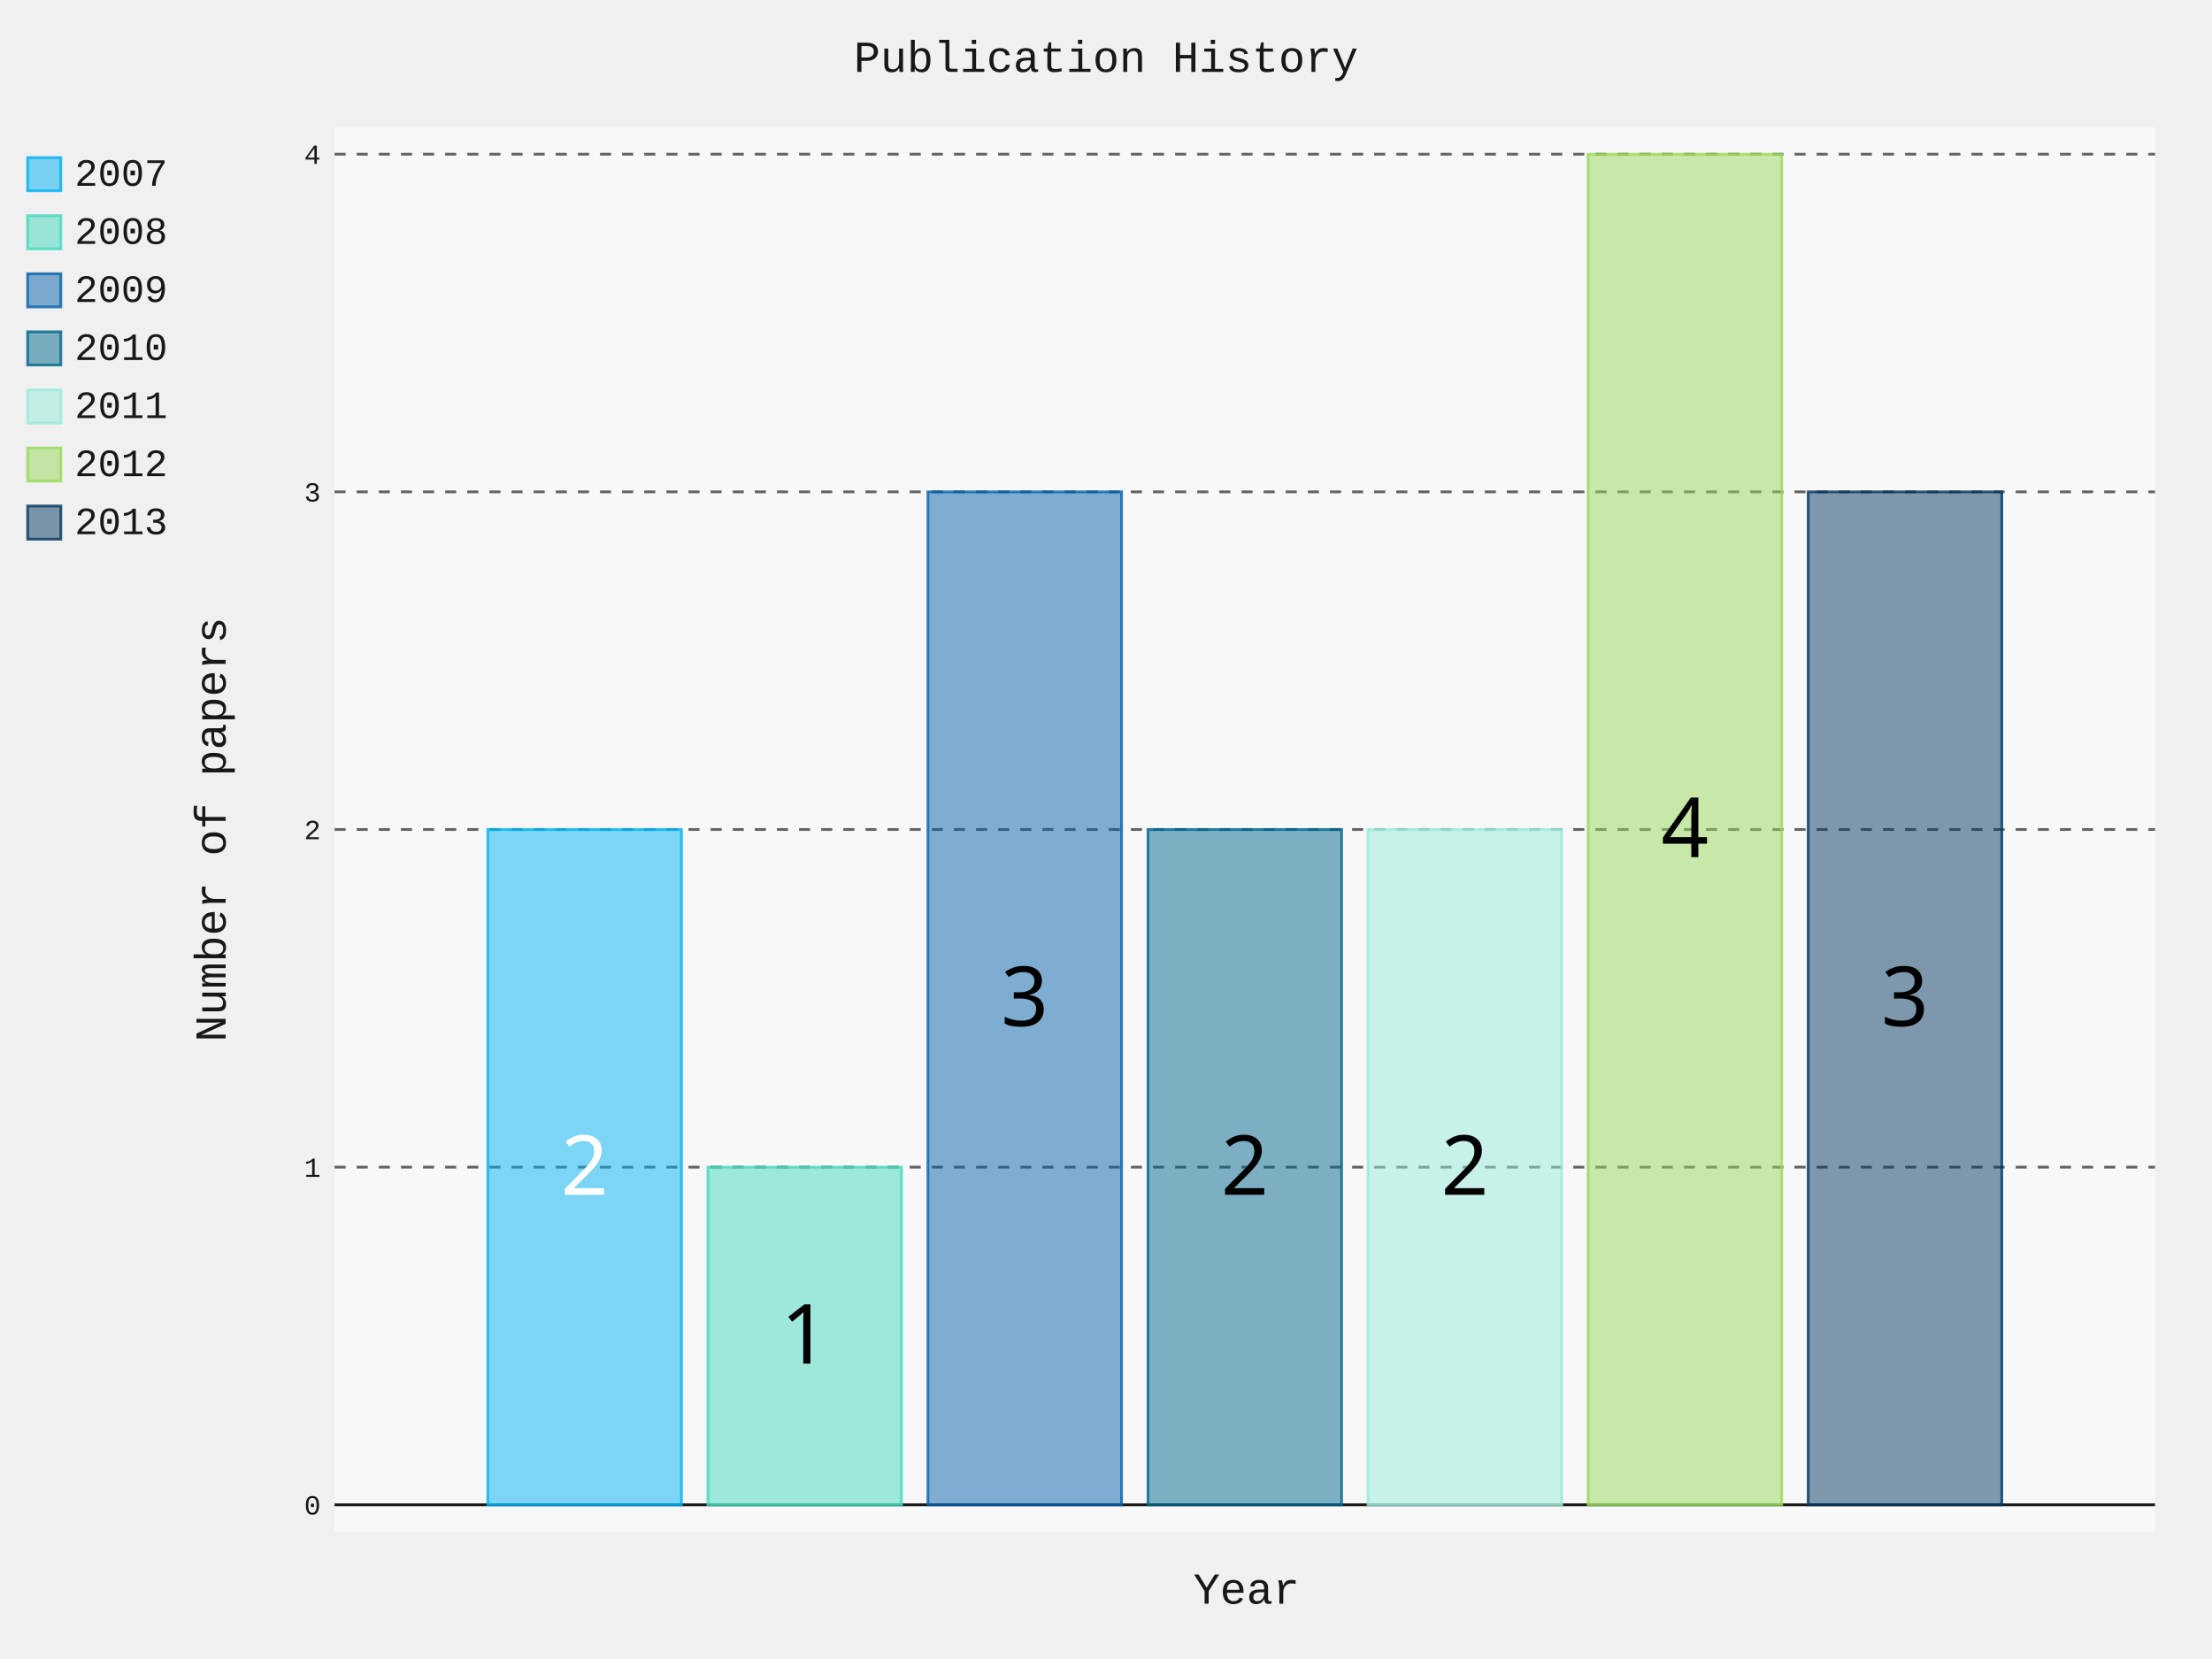
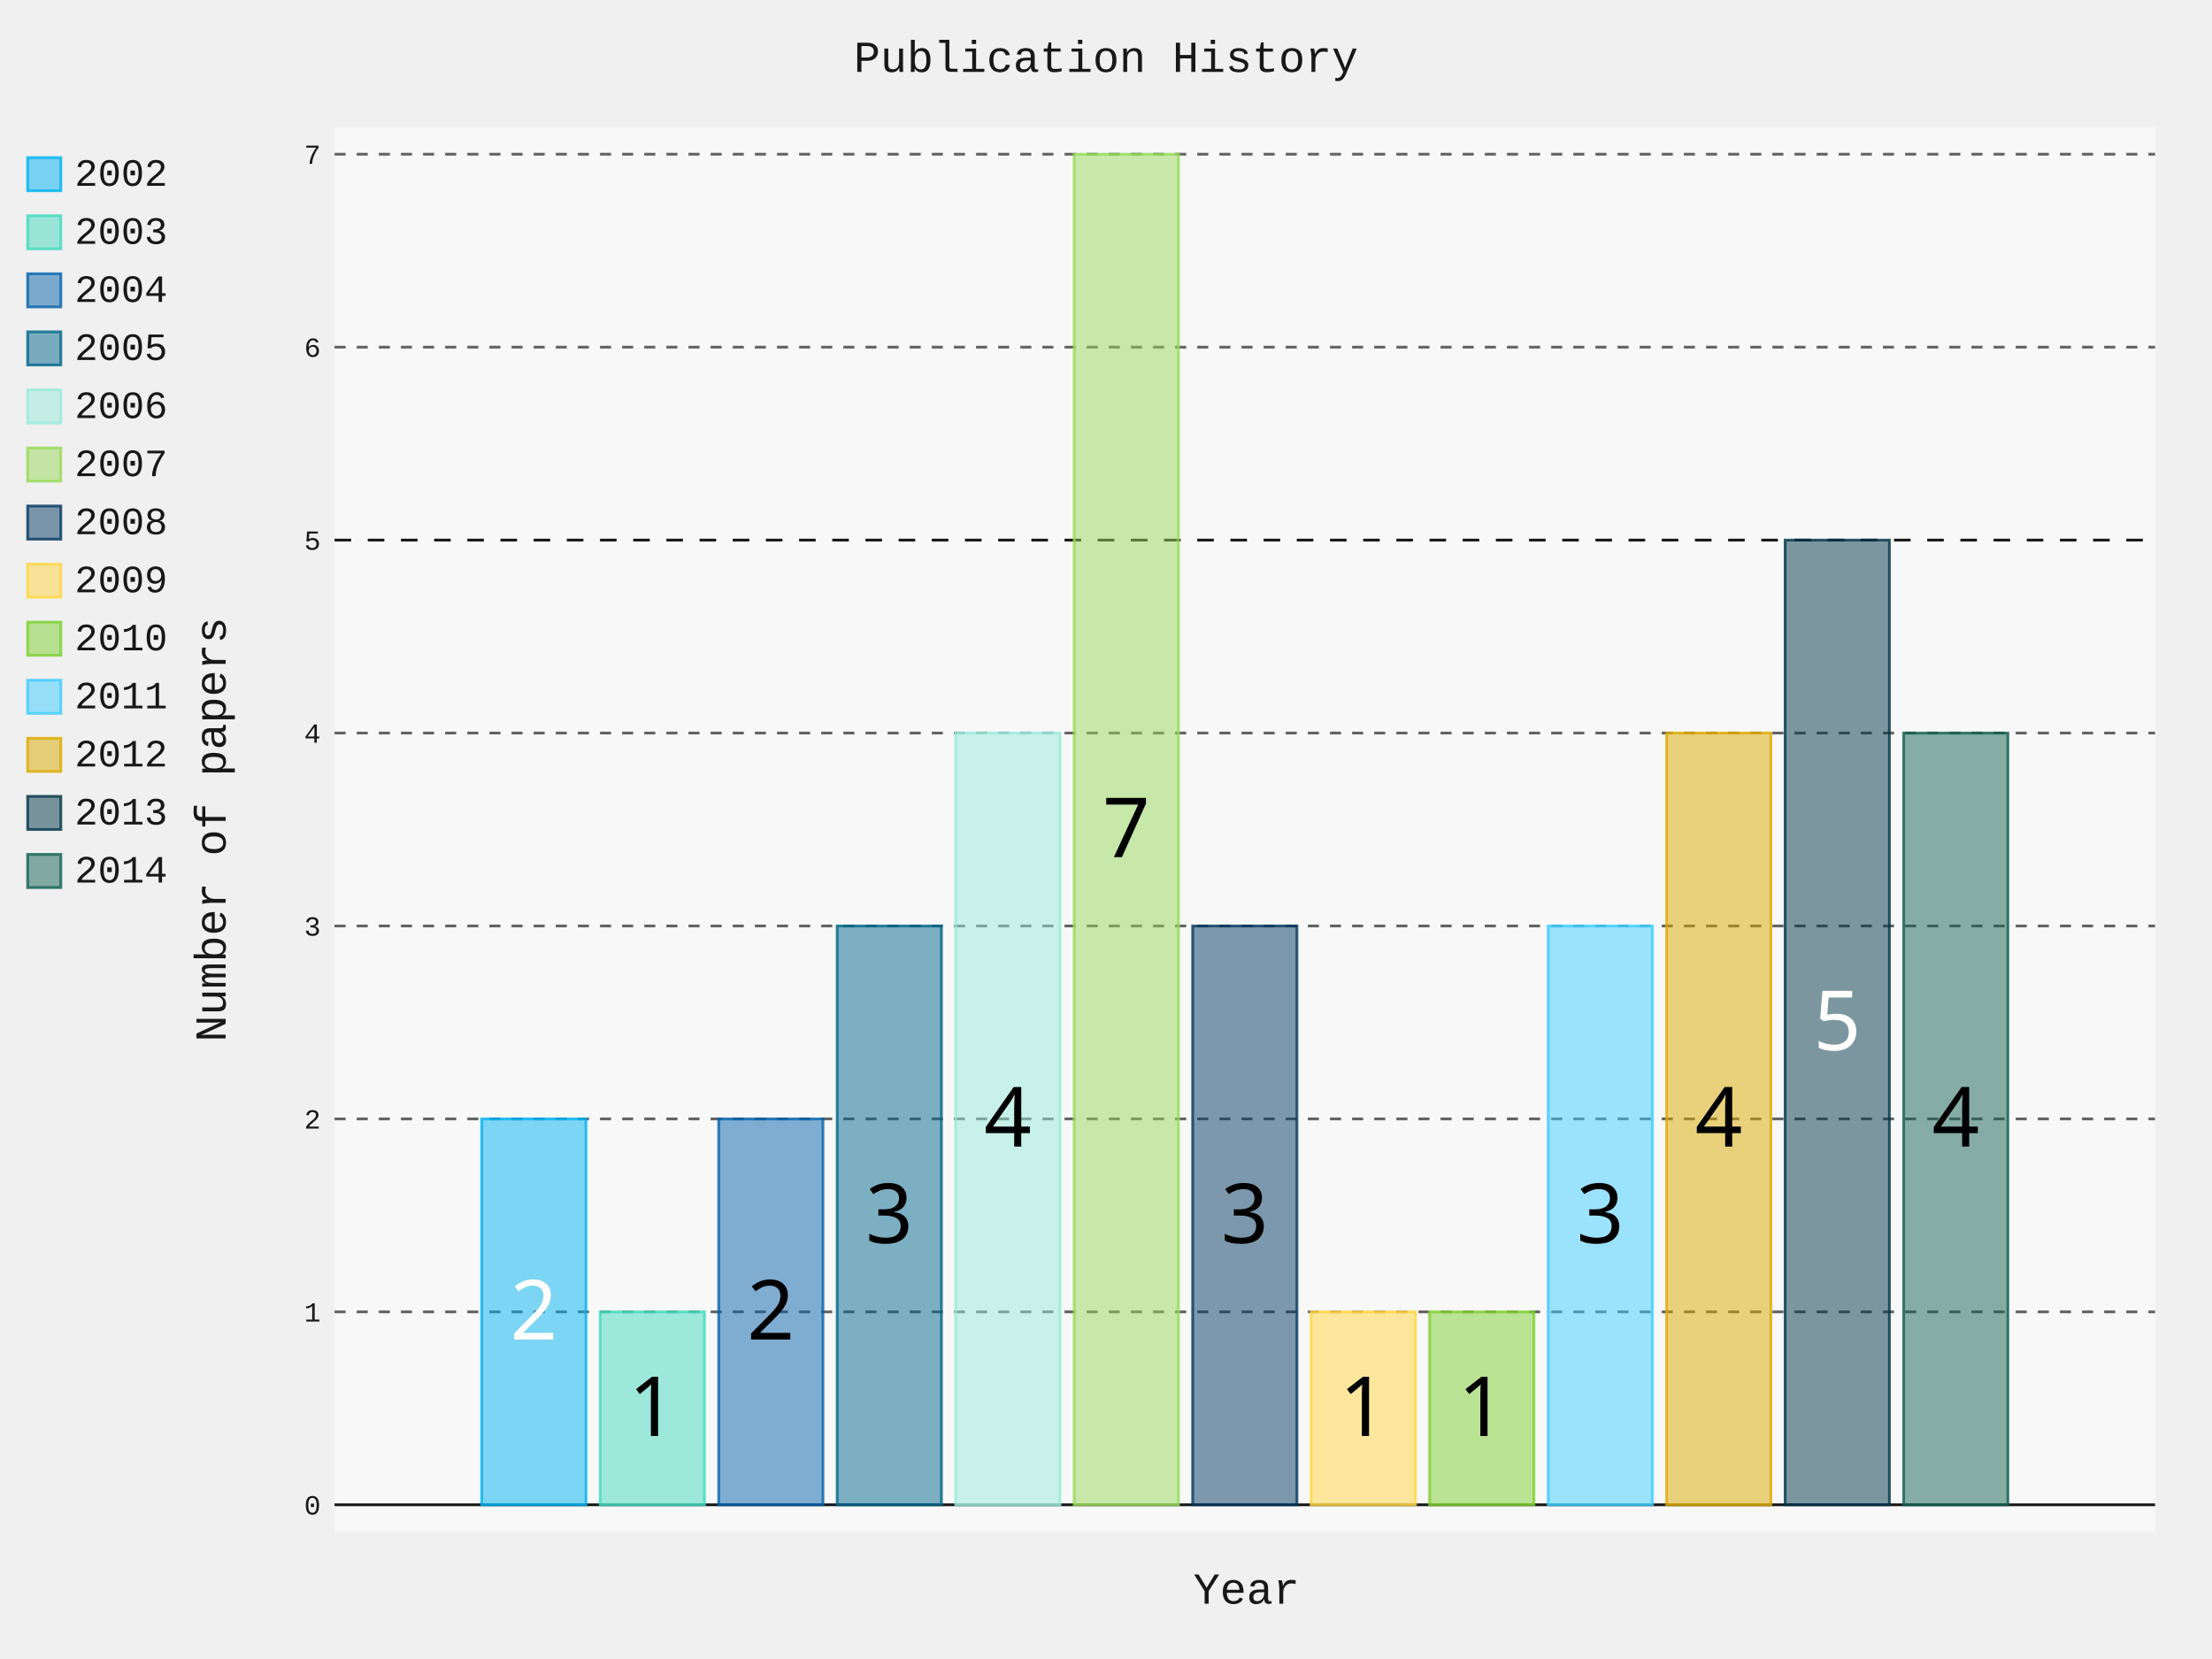
- <svg xmlns="http://www.w3.org/2000/svg" class="pygal-chart" id="chart-75381b32-f6bb-4164-895e-8e9db6a531f0" viewBox="0 0 800 600">
+ <svg xmlns="http://www.w3.org/2000/svg" class="pygal-chart" id="chart-023501da-0571-419b-9a32-f0ff6574e3ff" viewBox="0 0 800 600">
  <defs>
-     <style type="text/css">#chart-75381b32-f6bb-4164-895e-8e9db6a531f0{-webkit-user-select:none;-webkit-font-smoothing:antialiased;font-family:Consolas,"Liberation Mono",Menlo,Courier,monospace}#chart-75381b32-f6bb-4164-895e-8e9db6a531f0 .title{font-family:Consolas,"Liberation Mono",Menlo,Courier,monospace;font-size:16px}#chart-75381b32-f6bb-4164-895e-8e9db6a531f0 .legends .legend text{font-family:Consolas,"Liberation Mono",Menlo,Courier,monospace;font-size:14px}#chart-75381b32-f6bb-4164-895e-8e9db6a531f0 .axis text{font-family:Consolas,"Liberation Mono",Menlo,Courier,monospace;font-size:10px}#chart-75381b32-f6bb-4164-895e-8e9db6a531f0 .axis text.major{font-family:Consolas,"Liberation Mono",Menlo,Courier,monospace;font-size:10px}#chart-75381b32-f6bb-4164-895e-8e9db6a531f0 .text-overlay text.value{font-family:Raleway;font-size:30px}#chart-75381b32-f6bb-4164-895e-8e9db6a531f0 .text-overlay text.label{font-family:Consolas,"Liberation Mono",Menlo,Courier,monospace;font-size:10px}#chart-75381b32-f6bb-4164-895e-8e9db6a531f0 .tooltip{font-family:Consolas,"Liberation Mono",Menlo,Courier,monospace;font-size:14px}#chart-75381b32-f6bb-4164-895e-8e9db6a531f0 text.no_data{font-family:Consolas,"Liberation Mono",Menlo,Courier,monospace;font-size:64px}
- #chart-75381b32-f6bb-4164-895e-8e9db6a531f0{background-color:#f0f0f0}#chart-75381b32-f6bb-4164-895e-8e9db6a531f0 path,#chart-75381b32-f6bb-4164-895e-8e9db6a531f0 line,#chart-75381b32-f6bb-4164-895e-8e9db6a531f0 rect,#chart-75381b32-f6bb-4164-895e-8e9db6a531f0 circle{-webkit-transition:250ms ease-in;-moz-transition:250ms ease-in;transition:250ms ease-in}#chart-75381b32-f6bb-4164-895e-8e9db6a531f0 .graph &gt; .background{fill:#f0f0f0}#chart-75381b32-f6bb-4164-895e-8e9db6a531f0 .plot &gt; .background{fill:#f8f8f8}#chart-75381b32-f6bb-4164-895e-8e9db6a531f0 .graph{fill:rgba(0,0,0,0.9)}#chart-75381b32-f6bb-4164-895e-8e9db6a531f0 text.no_data{fill:rgba(0,0,0,0.9)}#chart-75381b32-f6bb-4164-895e-8e9db6a531f0 .title{fill:rgba(0,0,0,0.9)}#chart-75381b32-f6bb-4164-895e-8e9db6a531f0 .legends .legend text{fill:rgba(0,0,0,0.9)}#chart-75381b32-f6bb-4164-895e-8e9db6a531f0 .legends .legend:hover text{fill:rgba(0,0,0,0.9)}#chart-75381b32-f6bb-4164-895e-8e9db6a531f0 .axis .line{stroke:rgba(0,0,0,0.9)}#chart-75381b32-f6bb-4164-895e-8e9db6a531f0 .axis .guide.line{stroke:rgba(0,0,0,0.6)}#chart-75381b32-f6bb-4164-895e-8e9db6a531f0 .axis .major.line{stroke:rgba(0,0,0,0.9)}#chart-75381b32-f6bb-4164-895e-8e9db6a531f0 .axis text.major{fill:rgba(0,0,0,0.9)}#chart-75381b32-f6bb-4164-895e-8e9db6a531f0 .axis.y .guides:hover .guide.line,#chart-75381b32-f6bb-4164-895e-8e9db6a531f0 .line-graph .axis.x .guides:hover .guide.line,#chart-75381b32-f6bb-4164-895e-8e9db6a531f0 .stackedline-graph .axis.x .guides:hover .guide.line,#chart-75381b32-f6bb-4164-895e-8e9db6a531f0 .xy-graph .axis.x .guides:hover .guide.line{stroke:rgba(0,0,0,0.9)}#chart-75381b32-f6bb-4164-895e-8e9db6a531f0 .axis .guides:hover text{fill:rgba(0,0,0,0.9)}#chart-75381b32-f6bb-4164-895e-8e9db6a531f0 .reactive{fill-opacity:.5;stroke-opacity:.8}#chart-75381b32-f6bb-4164-895e-8e9db6a531f0 .ci{stroke:rgba(0,0,0,0.9)}#chart-75381b32-f6bb-4164-895e-8e9db6a531f0 .reactive.active,#chart-75381b32-f6bb-4164-895e-8e9db6a531f0 .active .reactive{fill-opacity:.9;stroke-opacity:.9;stroke-width:4}#chart-75381b32-f6bb-4164-895e-8e9db6a531f0 .ci .reactive.active{stroke-width:1.5}#chart-75381b32-f6bb-4164-895e-8e9db6a531f0 .series text{fill:rgba(0,0,0,0.9)}#chart-75381b32-f6bb-4164-895e-8e9db6a531f0 .tooltip rect{fill:#f8f8f8;stroke:rgba(0,0,0,0.9);-webkit-transition:opacity 250ms ease-in;-moz-transition:opacity 250ms ease-in;transition:opacity 250ms ease-in}#chart-75381b32-f6bb-4164-895e-8e9db6a531f0 .tooltip .label{fill:rgba(0,0,0,0.9)}#chart-75381b32-f6bb-4164-895e-8e9db6a531f0 .tooltip .label{fill:rgba(0,0,0,0.9)}#chart-75381b32-f6bb-4164-895e-8e9db6a531f0 .tooltip .legend{font-size:.8em;fill:rgba(0,0,0,0.6)}#chart-75381b32-f6bb-4164-895e-8e9db6a531f0 .tooltip .x_label{font-size:.6em;fill:rgba(0,0,0,0.9)}#chart-75381b32-f6bb-4164-895e-8e9db6a531f0 .tooltip .xlink{font-size:.5em;text-decoration:underline}#chart-75381b32-f6bb-4164-895e-8e9db6a531f0 .tooltip .value{font-size:1.5em}#chart-75381b32-f6bb-4164-895e-8e9db6a531f0 .bound{font-size:.5em}#chart-75381b32-f6bb-4164-895e-8e9db6a531f0 .max-value{font-size:.75em;fill:rgba(0,0,0,0.6)}#chart-75381b32-f6bb-4164-895e-8e9db6a531f0 .map-element{fill:#f8f8f8;stroke:rgba(0,0,0,0.6) !important}#chart-75381b32-f6bb-4164-895e-8e9db6a531f0 .map-element .reactive{fill-opacity:inherit;stroke-opacity:inherit}#chart-75381b32-f6bb-4164-895e-8e9db6a531f0 .color-0,#chart-75381b32-f6bb-4164-895e-8e9db6a531f0 .color-0 a:visited{stroke:#00b2f0;fill:#00b2f0}#chart-75381b32-f6bb-4164-895e-8e9db6a531f0 .color-1,#chart-75381b32-f6bb-4164-895e-8e9db6a531f0 .color-1 a:visited{stroke:#43d9be;fill:#43d9be}#chart-75381b32-f6bb-4164-895e-8e9db6a531f0 .color-2,#chart-75381b32-f6bb-4164-895e-8e9db6a531f0 .color-2 a:visited{stroke:#0662ab;fill:#0662ab}#chart-75381b32-f6bb-4164-895e-8e9db6a531f0 .color-3,#chart-75381b32-f6bb-4164-895e-8e9db6a531f0 .color-3 a:visited{stroke:#00668a;fill:#00668a}#chart-75381b32-f6bb-4164-895e-8e9db6a531f0 .color-4,#chart-75381b32-f6bb-4164-895e-8e9db6a531f0 .color-4 a:visited{stroke:#98eadb;fill:#98eadb}#chart-75381b32-f6bb-4164-895e-8e9db6a531f0 .color-5,#chart-75381b32-f6bb-4164-895e-8e9db6a531f0 .color-5 a:visited{stroke:#97d959;fill:#97d959}#chart-75381b32-f6bb-4164-895e-8e9db6a531f0 .color-6,#chart-75381b32-f6bb-4164-895e-8e9db6a531f0 .color-6 a:visited{stroke:#033861;fill:#033861}#chart-75381b32-f6bb-4164-895e-8e9db6a531f0 .text-overlay .color-0 text{fill:white}#chart-75381b32-f6bb-4164-895e-8e9db6a531f0 .text-overlay .color-1 text{fill:black}#chart-75381b32-f6bb-4164-895e-8e9db6a531f0 .text-overlay .color-2 text{fill:black}#chart-75381b32-f6bb-4164-895e-8e9db6a531f0 .text-overlay .color-3 text{fill:black}#chart-75381b32-f6bb-4164-895e-8e9db6a531f0 .text-overlay .color-4 text{fill:black}#chart-75381b32-f6bb-4164-895e-8e9db6a531f0 .text-overlay .color-5 text{fill:black}#chart-75381b32-f6bb-4164-895e-8e9db6a531f0 .text-overlay .color-6 text{fill:black}
- #chart-75381b32-f6bb-4164-895e-8e9db6a531f0 text.no_data{text-anchor:middle}#chart-75381b32-f6bb-4164-895e-8e9db6a531f0 .guide.line{fill:none}#chart-75381b32-f6bb-4164-895e-8e9db6a531f0 .centered{text-anchor:middle}#chart-75381b32-f6bb-4164-895e-8e9db6a531f0 .title{text-anchor:middle}#chart-75381b32-f6bb-4164-895e-8e9db6a531f0 .legends .legend text{fill-opacity:1}#chart-75381b32-f6bb-4164-895e-8e9db6a531f0 .axis.x text{text-anchor:middle}#chart-75381b32-f6bb-4164-895e-8e9db6a531f0 .axis.x:not(.web) text[transform]{text-anchor:start}#chart-75381b32-f6bb-4164-895e-8e9db6a531f0 .axis.x:not(.web) text[transform].backwards{text-anchor:end}#chart-75381b32-f6bb-4164-895e-8e9db6a531f0 .axis.y text{text-anchor:end}#chart-75381b32-f6bb-4164-895e-8e9db6a531f0 .axis.y text[transform].backwards{text-anchor:start}#chart-75381b32-f6bb-4164-895e-8e9db6a531f0 .axis.y2 text{text-anchor:start}#chart-75381b32-f6bb-4164-895e-8e9db6a531f0 .axis.y2 text[transform].backwards{text-anchor:end}#chart-75381b32-f6bb-4164-895e-8e9db6a531f0 .axis .guide.line{stroke-dasharray:4,4}#chart-75381b32-f6bb-4164-895e-8e9db6a531f0 .axis .major.guide.line{stroke-dasharray:6,6}#chart-75381b32-f6bb-4164-895e-8e9db6a531f0 .horizontal .axis.y .guide.line,#chart-75381b32-f6bb-4164-895e-8e9db6a531f0 .horizontal .axis.y2 .guide.line,#chart-75381b32-f6bb-4164-895e-8e9db6a531f0 .vertical .axis.x .guide.line{opacity:0}#chart-75381b32-f6bb-4164-895e-8e9db6a531f0 .horizontal .axis.always_show .guide.line,#chart-75381b32-f6bb-4164-895e-8e9db6a531f0 .vertical .axis.always_show .guide.line{opacity:1 !important}#chart-75381b32-f6bb-4164-895e-8e9db6a531f0 .axis.y .guides:hover .guide.line,#chart-75381b32-f6bb-4164-895e-8e9db6a531f0 .axis.y2 .guides:hover .guide.line,#chart-75381b32-f6bb-4164-895e-8e9db6a531f0 .axis.x .guides:hover .guide.line{opacity:1}#chart-75381b32-f6bb-4164-895e-8e9db6a531f0 .axis .guides:hover text{opacity:1}#chart-75381b32-f6bb-4164-895e-8e9db6a531f0 .nofill{fill:none}#chart-75381b32-f6bb-4164-895e-8e9db6a531f0 .subtle-fill{fill-opacity:.2}#chart-75381b32-f6bb-4164-895e-8e9db6a531f0 .dot{stroke-width:1px;fill-opacity:1}#chart-75381b32-f6bb-4164-895e-8e9db6a531f0 .dot.active{stroke-width:5px}#chart-75381b32-f6bb-4164-895e-8e9db6a531f0 .dot.negative{fill:transparent}#chart-75381b32-f6bb-4164-895e-8e9db6a531f0 text,#chart-75381b32-f6bb-4164-895e-8e9db6a531f0 tspan{stroke:none !important}#chart-75381b32-f6bb-4164-895e-8e9db6a531f0 .series text.active{opacity:1}#chart-75381b32-f6bb-4164-895e-8e9db6a531f0 .tooltip rect{fill-opacity:.95;stroke-width:.5}#chart-75381b32-f6bb-4164-895e-8e9db6a531f0 .tooltip text{fill-opacity:1}#chart-75381b32-f6bb-4164-895e-8e9db6a531f0 .showable{visibility:hidden}#chart-75381b32-f6bb-4164-895e-8e9db6a531f0 .showable.shown{visibility:visible}#chart-75381b32-f6bb-4164-895e-8e9db6a531f0 .gauge-background{fill:rgba(229,229,229,1);stroke:none}#chart-75381b32-f6bb-4164-895e-8e9db6a531f0 .bg-lines{stroke:#f0f0f0;stroke-width:2px}</style>
+     <style type="text/css">#chart-023501da-0571-419b-9a32-f0ff6574e3ff{-webkit-user-select:none;-webkit-font-smoothing:antialiased;font-family:Consolas,"Liberation Mono",Menlo,Courier,monospace}#chart-023501da-0571-419b-9a32-f0ff6574e3ff .title{font-family:Consolas,"Liberation Mono",Menlo,Courier,monospace;font-size:16px}#chart-023501da-0571-419b-9a32-f0ff6574e3ff .legends .legend text{font-family:Consolas,"Liberation Mono",Menlo,Courier,monospace;font-size:14px}#chart-023501da-0571-419b-9a32-f0ff6574e3ff .axis text{font-family:Consolas,"Liberation Mono",Menlo,Courier,monospace;font-size:10px}#chart-023501da-0571-419b-9a32-f0ff6574e3ff .axis text.major{font-family:Consolas,"Liberation Mono",Menlo,Courier,monospace;font-size:10px}#chart-023501da-0571-419b-9a32-f0ff6574e3ff .text-overlay text.value{font-family:Raleway;font-size:30px}#chart-023501da-0571-419b-9a32-f0ff6574e3ff .text-overlay text.label{font-family:Consolas,"Liberation Mono",Menlo,Courier,monospace;font-size:10px}#chart-023501da-0571-419b-9a32-f0ff6574e3ff .tooltip{font-family:Consolas,"Liberation Mono",Menlo,Courier,monospace;font-size:14px}#chart-023501da-0571-419b-9a32-f0ff6574e3ff text.no_data{font-family:Consolas,"Liberation Mono",Menlo,Courier,monospace;font-size:64px}
+ #chart-023501da-0571-419b-9a32-f0ff6574e3ff{background-color:#f0f0f0}#chart-023501da-0571-419b-9a32-f0ff6574e3ff path,#chart-023501da-0571-419b-9a32-f0ff6574e3ff line,#chart-023501da-0571-419b-9a32-f0ff6574e3ff rect,#chart-023501da-0571-419b-9a32-f0ff6574e3ff circle{-webkit-transition:250ms ease-in;-moz-transition:250ms ease-in;transition:250ms ease-in}#chart-023501da-0571-419b-9a32-f0ff6574e3ff .graph &gt; .background{fill:#f0f0f0}#chart-023501da-0571-419b-9a32-f0ff6574e3ff .plot &gt; .background{fill:#f8f8f8}#chart-023501da-0571-419b-9a32-f0ff6574e3ff .graph{fill:rgba(0,0,0,0.9)}#chart-023501da-0571-419b-9a32-f0ff6574e3ff text.no_data{fill:rgba(0,0,0,0.9)}#chart-023501da-0571-419b-9a32-f0ff6574e3ff .title{fill:rgba(0,0,0,0.9)}#chart-023501da-0571-419b-9a32-f0ff6574e3ff .legends .legend text{fill:rgba(0,0,0,0.9)}#chart-023501da-0571-419b-9a32-f0ff6574e3ff .legends .legend:hover text{fill:rgba(0,0,0,0.9)}#chart-023501da-0571-419b-9a32-f0ff6574e3ff .axis .line{stroke:rgba(0,0,0,0.9)}#chart-023501da-0571-419b-9a32-f0ff6574e3ff .axis .guide.line{stroke:rgba(0,0,0,0.6)}#chart-023501da-0571-419b-9a32-f0ff6574e3ff .axis .major.line{stroke:rgba(0,0,0,0.9)}#chart-023501da-0571-419b-9a32-f0ff6574e3ff .axis text.major{fill:rgba(0,0,0,0.9)}#chart-023501da-0571-419b-9a32-f0ff6574e3ff .axis.y .guides:hover .guide.line,#chart-023501da-0571-419b-9a32-f0ff6574e3ff .line-graph .axis.x .guides:hover .guide.line,#chart-023501da-0571-419b-9a32-f0ff6574e3ff .stackedline-graph .axis.x .guides:hover .guide.line,#chart-023501da-0571-419b-9a32-f0ff6574e3ff .xy-graph .axis.x .guides:hover .guide.line{stroke:rgba(0,0,0,0.9)}#chart-023501da-0571-419b-9a32-f0ff6574e3ff .axis .guides:hover text{fill:rgba(0,0,0,0.9)}#chart-023501da-0571-419b-9a32-f0ff6574e3ff .reactive{fill-opacity:.5;stroke-opacity:.8}#chart-023501da-0571-419b-9a32-f0ff6574e3ff .ci{stroke:rgba(0,0,0,0.9)}#chart-023501da-0571-419b-9a32-f0ff6574e3ff .reactive.active,#chart-023501da-0571-419b-9a32-f0ff6574e3ff .active .reactive{fill-opacity:.9;stroke-opacity:.9;stroke-width:4}#chart-023501da-0571-419b-9a32-f0ff6574e3ff .ci .reactive.active{stroke-width:1.5}#chart-023501da-0571-419b-9a32-f0ff6574e3ff .series text{fill:rgba(0,0,0,0.9)}#chart-023501da-0571-419b-9a32-f0ff6574e3ff .tooltip rect{fill:#f8f8f8;stroke:rgba(0,0,0,0.9);-webkit-transition:opacity 250ms ease-in;-moz-transition:opacity 250ms ease-in;transition:opacity 250ms ease-in}#chart-023501da-0571-419b-9a32-f0ff6574e3ff .tooltip .label{fill:rgba(0,0,0,0.9)}#chart-023501da-0571-419b-9a32-f0ff6574e3ff .tooltip .label{fill:rgba(0,0,0,0.9)}#chart-023501da-0571-419b-9a32-f0ff6574e3ff .tooltip .legend{font-size:.8em;fill:rgba(0,0,0,0.6)}#chart-023501da-0571-419b-9a32-f0ff6574e3ff .tooltip .x_label{font-size:.6em;fill:rgba(0,0,0,0.9)}#chart-023501da-0571-419b-9a32-f0ff6574e3ff .tooltip .xlink{font-size:.5em;text-decoration:underline}#chart-023501da-0571-419b-9a32-f0ff6574e3ff .tooltip .value{font-size:1.5em}#chart-023501da-0571-419b-9a32-f0ff6574e3ff .bound{font-size:.5em}#chart-023501da-0571-419b-9a32-f0ff6574e3ff .max-value{font-size:.75em;fill:rgba(0,0,0,0.6)}#chart-023501da-0571-419b-9a32-f0ff6574e3ff .map-element{fill:#f8f8f8;stroke:rgba(0,0,0,0.6) !important}#chart-023501da-0571-419b-9a32-f0ff6574e3ff .map-element .reactive{fill-opacity:inherit;stroke-opacity:inherit}#chart-023501da-0571-419b-9a32-f0ff6574e3ff .color-0,#chart-023501da-0571-419b-9a32-f0ff6574e3ff .color-0 a:visited{stroke:#00b2f0;fill:#00b2f0}#chart-023501da-0571-419b-9a32-f0ff6574e3ff .color-1,#chart-023501da-0571-419b-9a32-f0ff6574e3ff .color-1 a:visited{stroke:#43d9be;fill:#43d9be}#chart-023501da-0571-419b-9a32-f0ff6574e3ff .color-2,#chart-023501da-0571-419b-9a32-f0ff6574e3ff .color-2 a:visited{stroke:#0662ab;fill:#0662ab}#chart-023501da-0571-419b-9a32-f0ff6574e3ff .color-3,#chart-023501da-0571-419b-9a32-f0ff6574e3ff .color-3 a:visited{stroke:#00668a;fill:#00668a}#chart-023501da-0571-419b-9a32-f0ff6574e3ff .color-4,#chart-023501da-0571-419b-9a32-f0ff6574e3ff .color-4 a:visited{stroke:#98eadb;fill:#98eadb}#chart-023501da-0571-419b-9a32-f0ff6574e3ff .color-5,#chart-023501da-0571-419b-9a32-f0ff6574e3ff .color-5 a:visited{stroke:#97d959;fill:#97d959}#chart-023501da-0571-419b-9a32-f0ff6574e3ff .color-6,#chart-023501da-0571-419b-9a32-f0ff6574e3ff .color-6 a:visited{stroke:#033861;fill:#033861}#chart-023501da-0571-419b-9a32-f0ff6574e3ff .color-7,#chart-023501da-0571-419b-9a32-f0ff6574e3ff .color-7 a:visited{stroke:#ffd541;fill:#ffd541}#chart-023501da-0571-419b-9a32-f0ff6574e3ff .color-8,#chart-023501da-0571-419b-9a32-f0ff6574e3ff .color-8 a:visited{stroke:#7dcf30;fill:#7dcf30}#chart-023501da-0571-419b-9a32-f0ff6574e3ff .color-9,#chart-023501da-0571-419b-9a32-f0ff6574e3ff .color-9 a:visited{stroke:#3ecdff;fill:#3ecdff}#chart-023501da-0571-419b-9a32-f0ff6574e3ff .color-10,#chart-023501da-0571-419b-9a32-f0ff6574e3ff .color-10 a:visited{stroke:#daaa00;fill:#daaa00}#chart-023501da-0571-419b-9a32-f0ff6574e3ff .color-11,#chart-023501da-0571-419b-9a32-f0ff6574e3ff .color-11 a:visited{stroke:#003548;fill:#003548}#chart-023501da-0571-419b-9a32-f0ff6574e3ff .color-12,#chart-023501da-0571-419b-9a32-f0ff6574e3ff .color-12 a:visited{stroke:#136052;fill:#136052}#chart-023501da-0571-419b-9a32-f0ff6574e3ff .text-overlay .color-0 text{fill:white}#chart-023501da-0571-419b-9a32-f0ff6574e3ff .text-overlay .color-1 text{fill:black}#chart-023501da-0571-419b-9a32-f0ff6574e3ff .text-overlay .color-2 text{fill:black}#chart-023501da-0571-419b-9a32-f0ff6574e3ff .text-overlay .color-3 text{fill:black}#chart-023501da-0571-419b-9a32-f0ff6574e3ff .text-overlay .color-4 text{fill:black}#chart-023501da-0571-419b-9a32-f0ff6574e3ff .text-overlay .color-5 text{fill:black}#chart-023501da-0571-419b-9a32-f0ff6574e3ff .text-overlay .color-6 text{fill:black}#chart-023501da-0571-419b-9a32-f0ff6574e3ff .text-overlay .color-7 text{fill:black}#chart-023501da-0571-419b-9a32-f0ff6574e3ff .text-overlay .color-8 text{fill:black}#chart-023501da-0571-419b-9a32-f0ff6574e3ff .text-overlay .color-9 text{fill:black}#chart-023501da-0571-419b-9a32-f0ff6574e3ff .text-overlay .color-10 text{fill:black}#chart-023501da-0571-419b-9a32-f0ff6574e3ff .text-overlay .color-11 text{fill:white}#chart-023501da-0571-419b-9a32-f0ff6574e3ff .text-overlay .color-12 text{fill:black}
+ #chart-023501da-0571-419b-9a32-f0ff6574e3ff text.no_data{text-anchor:middle}#chart-023501da-0571-419b-9a32-f0ff6574e3ff .guide.line{fill:none}#chart-023501da-0571-419b-9a32-f0ff6574e3ff .centered{text-anchor:middle}#chart-023501da-0571-419b-9a32-f0ff6574e3ff .title{text-anchor:middle}#chart-023501da-0571-419b-9a32-f0ff6574e3ff .legends .legend text{fill-opacity:1}#chart-023501da-0571-419b-9a32-f0ff6574e3ff .axis.x text{text-anchor:middle}#chart-023501da-0571-419b-9a32-f0ff6574e3ff .axis.x:not(.web) text[transform]{text-anchor:start}#chart-023501da-0571-419b-9a32-f0ff6574e3ff .axis.x:not(.web) text[transform].backwards{text-anchor:end}#chart-023501da-0571-419b-9a32-f0ff6574e3ff .axis.y text{text-anchor:end}#chart-023501da-0571-419b-9a32-f0ff6574e3ff .axis.y text[transform].backwards{text-anchor:start}#chart-023501da-0571-419b-9a32-f0ff6574e3ff .axis.y2 text{text-anchor:start}#chart-023501da-0571-419b-9a32-f0ff6574e3ff .axis.y2 text[transform].backwards{text-anchor:end}#chart-023501da-0571-419b-9a32-f0ff6574e3ff .axis .guide.line{stroke-dasharray:4,4}#chart-023501da-0571-419b-9a32-f0ff6574e3ff .axis .major.guide.line{stroke-dasharray:6,6}#chart-023501da-0571-419b-9a32-f0ff6574e3ff .horizontal .axis.y .guide.line,#chart-023501da-0571-419b-9a32-f0ff6574e3ff .horizontal .axis.y2 .guide.line,#chart-023501da-0571-419b-9a32-f0ff6574e3ff .vertical .axis.x .guide.line{opacity:0}#chart-023501da-0571-419b-9a32-f0ff6574e3ff .horizontal .axis.always_show .guide.line,#chart-023501da-0571-419b-9a32-f0ff6574e3ff .vertical .axis.always_show .guide.line{opacity:1 !important}#chart-023501da-0571-419b-9a32-f0ff6574e3ff .axis.y .guides:hover .guide.line,#chart-023501da-0571-419b-9a32-f0ff6574e3ff .axis.y2 .guides:hover .guide.line,#chart-023501da-0571-419b-9a32-f0ff6574e3ff .axis.x .guides:hover .guide.line{opacity:1}#chart-023501da-0571-419b-9a32-f0ff6574e3ff .axis .guides:hover text{opacity:1}#chart-023501da-0571-419b-9a32-f0ff6574e3ff .nofill{fill:none}#chart-023501da-0571-419b-9a32-f0ff6574e3ff .subtle-fill{fill-opacity:.2}#chart-023501da-0571-419b-9a32-f0ff6574e3ff .dot{stroke-width:1px;fill-opacity:1}#chart-023501da-0571-419b-9a32-f0ff6574e3ff .dot.active{stroke-width:5px}#chart-023501da-0571-419b-9a32-f0ff6574e3ff .dot.negative{fill:transparent}#chart-023501da-0571-419b-9a32-f0ff6574e3ff text,#chart-023501da-0571-419b-9a32-f0ff6574e3ff tspan{stroke:none !important}#chart-023501da-0571-419b-9a32-f0ff6574e3ff .series text.active{opacity:1}#chart-023501da-0571-419b-9a32-f0ff6574e3ff .tooltip rect{fill-opacity:.95;stroke-width:.5}#chart-023501da-0571-419b-9a32-f0ff6574e3ff .tooltip text{fill-opacity:1}#chart-023501da-0571-419b-9a32-f0ff6574e3ff .showable{visibility:hidden}#chart-023501da-0571-419b-9a32-f0ff6574e3ff .showable.shown{visibility:visible}#chart-023501da-0571-419b-9a32-f0ff6574e3ff .gauge-background{fill:rgba(229,229,229,1);stroke:none}#chart-023501da-0571-419b-9a32-f0ff6574e3ff .bg-lines{stroke:#f0f0f0;stroke-width:2px}</style>
  </defs>
  <g class="graph bar-graph vertical">
    <rect class="background" height="600" width="800" x="0" y="0" />
    <g class="plot" transform="translate(121, 46)">
      <rect class="background" height="508" width="658.4" x="0" y="0" />
      <g class="axis y always_show">
        <g class="guides">
          <path class="axis major line" d="M0 498.231 h658.4" />
          <text class="major" x="-5" y="501.731">0</text>
        </g>
        <g class="guides">
-           <path class="guide line" d="M0 376.115 h658.4" />
-           <text class="" x="-5" y="379.615">1</text>
-         </g>
-         <g class="guides">
-           <path class="guide line" d="M0 254 h658.4" />
-           <text class="" x="-5" y="257.5">2</text>
-         </g>
-         <g class="guides">
-           <path class="guide line" d="M0 131.885 h658.4" />
-           <text class="" x="-5" y="135.385">3</text>
+           <path class="guide line" d="M0 428.451 h658.4" />
+           <text class="" x="-5" y="431.951">1</text>
+         </g>
+         <g class="guides">
+           <path class="guide line" d="M0 358.67 h658.4" />
+           <text class="" x="-5" y="362.17">2</text>
+         </g>
+         <g class="guides">
+           <path class="guide line" d="M0 288.89 h658.4" />
+           <text class="" x="-5" y="292.39">3</text>
+         </g>
+         <g class="guides">
+           <path class="guide line" d="M0 219.11 h658.4" />
+           <text class="" x="-5" y="222.61">4</text>
+         </g>
+         <g class="guides">
+           <path class="major guide line" d="M0 149.33 h658.4" />
+           <text class="major" x="-5" y="152.83">5</text>
+         </g>
+         <g class="guides">
+           <path class="guide line" d="M0 79.549 h658.4" />
+           <text class="" x="-5" y="83.049">6</text>
        </g>
        <g class="guides">
          <path class="guide line" d="M0 9.769 h658.4" />
-           <text class="" x="-5" y="13.269">4</text>
+           <text class="" x="-5" y="13.269">7</text>
        </g>
      </g>
      <g class="series serie-0 color-0">
        <g class="bars">
          <g class="bar">
-             <rect class="rect reactive tooltip-trigger" height="244.231" rx="0" ry="0" width="70.036" x="55.421" y="254" />
+             <rect class="rect reactive tooltip-trigger" height="139.56" rx="0" ry="0" width="37.712" x="53.217" y="358.67" />
          </g>
        </g>
      </g>
      <g class="series serie-1 color-1">
        <g class="bars">
          <g class="bar">
-             <rect class="rect reactive tooltip-trigger" height="122.115" rx="0" ry="0" width="70.036" x="135.008" y="376.115" />
+             <rect class="rect reactive tooltip-trigger" height="69.78" rx="0" ry="0" width="37.712" x="96.072" y="428.451" />
          </g>
        </g>
      </g>
      <g class="series serie-2 color-2">
        <g class="bars">
          <g class="bar">
-             <rect class="rect reactive tooltip-trigger" height="366.346" rx="0" ry="0" width="70.036" x="214.595" y="131.885" />
+             <rect class="rect reactive tooltip-trigger" height="139.56" rx="0" ry="0" width="37.712" x="138.926" y="358.67" />
          </g>
        </g>
      </g>
      <g class="series serie-3 color-3">
        <g class="bars">
          <g class="bar">
-             <rect class="rect reactive tooltip-trigger" height="244.231" rx="0" ry="0" width="70.036" x="294.182" y="254" />
+             <rect class="rect reactive tooltip-trigger" height="209.341" rx="0" ry="0" width="37.712" x="181.781" y="288.89" />
          </g>
        </g>
      </g>
      <g class="series serie-4 color-4">
        <g class="bars">
          <g class="bar">
-             <rect class="rect reactive tooltip-trigger" height="244.231" rx="0" ry="0" width="70.036" x="373.769" y="254" />
+             <rect class="rect reactive tooltip-trigger" height="279.121" rx="0" ry="0" width="37.712" x="224.635" y="219.11" />
          </g>
        </g>
      </g>
      <g class="series serie-5 color-5">
        <g class="bars">
          <g class="bar">
-             <rect class="rect reactive tooltip-trigger" height="488.462" rx="0" ry="0" width="70.036" x="453.355" y="9.769" />
+             <rect class="rect reactive tooltip-trigger" height="488.462" rx="0" ry="0" width="37.712" x="267.49" y="9.769" />
          </g>
        </g>
      </g>
      <g class="series serie-6 color-6">
        <g class="bars">
          <g class="bar">
-             <rect class="rect reactive tooltip-trigger" height="366.346" rx="0" ry="0" width="70.036" x="532.942" y="131.885" />
+             <rect class="rect reactive tooltip-trigger" height="209.341" rx="0" ry="0" width="37.712" x="310.344" y="288.89" />
+           </g>
+         </g>
+       </g>
+       <g class="series serie-7 color-7">
+         <g class="bars">
+           <g class="bar">
+             <rect class="rect reactive tooltip-trigger" height="69.78" rx="0" ry="0" width="37.712" x="353.198" y="428.451" />
+           </g>
+         </g>
+       </g>
+       <g class="series serie-8 color-8">
+         <g class="bars">
+           <g class="bar">
+             <rect class="rect reactive tooltip-trigger" height="69.78" rx="0" ry="0" width="37.712" x="396.053" y="428.451" />
+           </g>
+         </g>
+       </g>
+       <g class="series serie-9 color-9">
+         <g class="bars">
+           <g class="bar">
+             <rect class="rect reactive tooltip-trigger" height="209.341" rx="0" ry="0" width="37.712" x="438.907" y="288.89" />
+           </g>
+         </g>
+       </g>
+       <g class="series serie-10 color-10">
+         <g class="bars">
+           <g class="bar">
+             <rect class="rect reactive tooltip-trigger" height="279.121" rx="0" ry="0" width="37.712" x="481.762" y="219.11" />
+           </g>
+         </g>
+       </g>
+       <g class="series serie-11 color-11">
+         <g class="bars">
+           <g class="bar">
+             <rect class="rect reactive tooltip-trigger" height="348.901" rx="0" ry="0" width="37.712" x="524.616" y="149.33" />
+           </g>
+         </g>
+       </g>
+       <g class="series serie-12 color-12">
+         <g class="bars">
+           <g class="bar">
+             <rect class="rect reactive tooltip-trigger" height="279.121" rx="0" ry="0" width="37.712" x="567.471" y="219.11" />
          </g>
        </g>
      </g>
    </g>
    <g class="titles">
      <text class="title plot_title" x="400.0" y="26">Publication History</text>
      <text class="title" x="450.8" y="580">Year</text>
      <text class="title" transform="rotate(-90 55.6 300)" x="55.6" y="326.0">Number of papers</text>
    </g>
    <g class="plot overlay" transform="translate(121, 46)">
      <g class="series serie-0 color-0" />
      <g class="series serie-1 color-1" />
      <g class="series serie-2 color-2" />
      <g class="series serie-3 color-3" />
      <g class="series serie-4 color-4" />
      <g class="series serie-5 color-5" />
      <g class="series serie-6 color-6" />
+       <g class="series serie-7 color-7" />
+       <g class="series serie-8 color-8" />
+       <g class="series serie-9 color-9" />
+       <g class="series serie-10 color-10" />
+       <g class="series serie-11 color-11" />
+       <g class="series serie-12 color-12" />
    </g>
    <g class="plot text-overlay" transform="translate(121, 46)">
      <g class="series serie-0 color-0">
-         <text class="value" text-anchor="middle" x="90.44" y="386.115">2</text>
+         <text class="value" text-anchor="middle" x="72.073" y="438.451">2</text>
      </g>
      <g class="series serie-1 color-1">
-         <text class="value" text-anchor="middle" x="170.026" y="447.173">1</text>
+         <text class="value" text-anchor="middle" x="114.928" y="473.341">1</text>
      </g>
      <g class="series serie-2 color-2">
-         <text class="value" text-anchor="middle" x="249.613" y="325.058">3</text>
+         <text class="value" text-anchor="middle" x="157.782" y="438.451">2</text>
      </g>
      <g class="series serie-3 color-3">
-         <text class="value" text-anchor="middle" x="329.2" y="386.115">2</text>
+         <text class="value" text-anchor="middle" x="200.637" y="403.56">3</text>
      </g>
      <g class="series serie-4 color-4">
-         <text class="value" text-anchor="middle" x="408.787" y="386.115">2</text>
+         <text class="value" text-anchor="middle" x="243.491" y="368.67">4</text>
      </g>
      <g class="series serie-5 color-5">
-         <text class="value" text-anchor="middle" x="488.374" y="264.0">4</text>
+         <text class="value" text-anchor="middle" x="286.346" y="264.0">7</text>
      </g>
      <g class="series serie-6 color-6">
-         <text class="value" text-anchor="middle" x="567.96" y="325.058">3</text>
+         <text class="value" text-anchor="middle" x="329.2" y="403.56">3</text>
+       </g>
+       <g class="series serie-7 color-7">
+         <text class="value" text-anchor="middle" x="372.054" y="473.341">1</text>
+       </g>
+       <g class="series serie-8 color-8">
+         <text class="value" text-anchor="middle" x="414.909" y="473.341">1</text>
+       </g>
+       <g class="series serie-9 color-9">
+         <text class="value" text-anchor="middle" x="457.763" y="403.56">3</text>
+       </g>
+       <g class="series serie-10 color-10">
+         <text class="value" text-anchor="middle" x="500.618" y="368.67">4</text>
+       </g>
+       <g class="series serie-11 color-11">
+         <text class="value" text-anchor="middle" x="543.472" y="333.78">5</text>
+       </g>
+       <g class="series serie-12 color-12">
+         <text class="value" text-anchor="middle" x="586.327" y="368.67">4</text>
      </g>
    </g>
    <g class="plot tooltip-overlay" transform="translate(121, 46)">
      <g class="tooltip" style="opacity: 0" transform="translate(0 0)">
        <rect class="tooltip-box" height="0" rx="0" ry="0" width="0" />
        <g class="text" />
      </g>
    </g>
    <g class="legends" transform="translate(10, 56)">
      <g class="legend reactive activate-serie" id="activate-serie-0">
        <rect class="color-0 reactive" height="12" width="12" x="0.0" y="1.0" />
-         <text x="17.0" y="11.2">2007</text>
+         <text x="17.0" y="11.2">2002</text>
      </g>
      <g class="legend reactive activate-serie" id="activate-serie-1">
        <rect class="color-1 reactive" height="12" width="12" x="0.0" y="22.0" />
-         <text x="17.0" y="32.2">2008</text>
+         <text x="17.0" y="32.2">2003</text>
      </g>
      <g class="legend reactive activate-serie" id="activate-serie-2">
        <rect class="color-2 reactive" height="12" width="12" x="0.0" y="43.0" />
-         <text x="17.0" y="53.2">2009</text>
+         <text x="17.0" y="53.2">2004</text>
      </g>
      <g class="legend reactive activate-serie" id="activate-serie-3">
        <rect class="color-3 reactive" height="12" width="12" x="0.0" y="64.0" />
-         <text x="17.0" y="74.2">2010</text>
+         <text x="17.0" y="74.2">2005</text>
      </g>
      <g class="legend reactive activate-serie" id="activate-serie-4">
        <rect class="color-4 reactive" height="12" width="12" x="0.0" y="85.0" />
-         <text x="17.0" y="95.2">2011</text>
+         <text x="17.0" y="95.2">2006</text>
      </g>
      <g class="legend reactive activate-serie" id="activate-serie-5">
        <rect class="color-5 reactive" height="12" width="12" x="0.0" y="106.0" />
-         <text x="17.0" y="116.2">2012</text>
+         <text x="17.0" y="116.2">2007</text>
      </g>
      <g class="legend reactive activate-serie" id="activate-serie-6">
        <rect class="color-6 reactive" height="12" width="12" x="0.0" y="127.0" />
-         <text x="17.0" y="137.2">2013</text>
+         <text x="17.0" y="137.2">2008</text>
+       </g>
+       <g class="legend reactive activate-serie" id="activate-serie-7">
+         <rect class="color-7 reactive" height="12" width="12" x="0.0" y="148.0" />
+         <text x="17.0" y="158.2">2009</text>
+       </g>
+       <g class="legend reactive activate-serie" id="activate-serie-8">
+         <rect class="color-8 reactive" height="12" width="12" x="0.0" y="169.0" />
+         <text x="17.0" y="179.2">2010</text>
+       </g>
+       <g class="legend reactive activate-serie" id="activate-serie-9">
+         <rect class="color-9 reactive" height="12" width="12" x="0.0" y="190.0" />
+         <text x="17.0" y="200.2">2011</text>
+       </g>
+       <g class="legend reactive activate-serie" id="activate-serie-10">
+         <rect class="color-10 reactive" height="12" width="12" x="0.0" y="211.0" />
+         <text x="17.0" y="221.2">2012</text>
+       </g>
+       <g class="legend reactive activate-serie" id="activate-serie-11">
+         <rect class="color-11 reactive" height="12" width="12" x="0.0" y="232.0" />
+         <text x="17.0" y="242.2">2013</text>
+       </g>
+       <g class="legend reactive activate-serie" id="activate-serie-12">
+         <rect class="color-12 reactive" height="12" width="12" x="0.0" y="253.0" />
+         <text x="17.0" y="263.2">2014</text>
      </g>
    </g>
    <g class="legends" transform="translate(790, 56)" />
  </g>
</svg>
